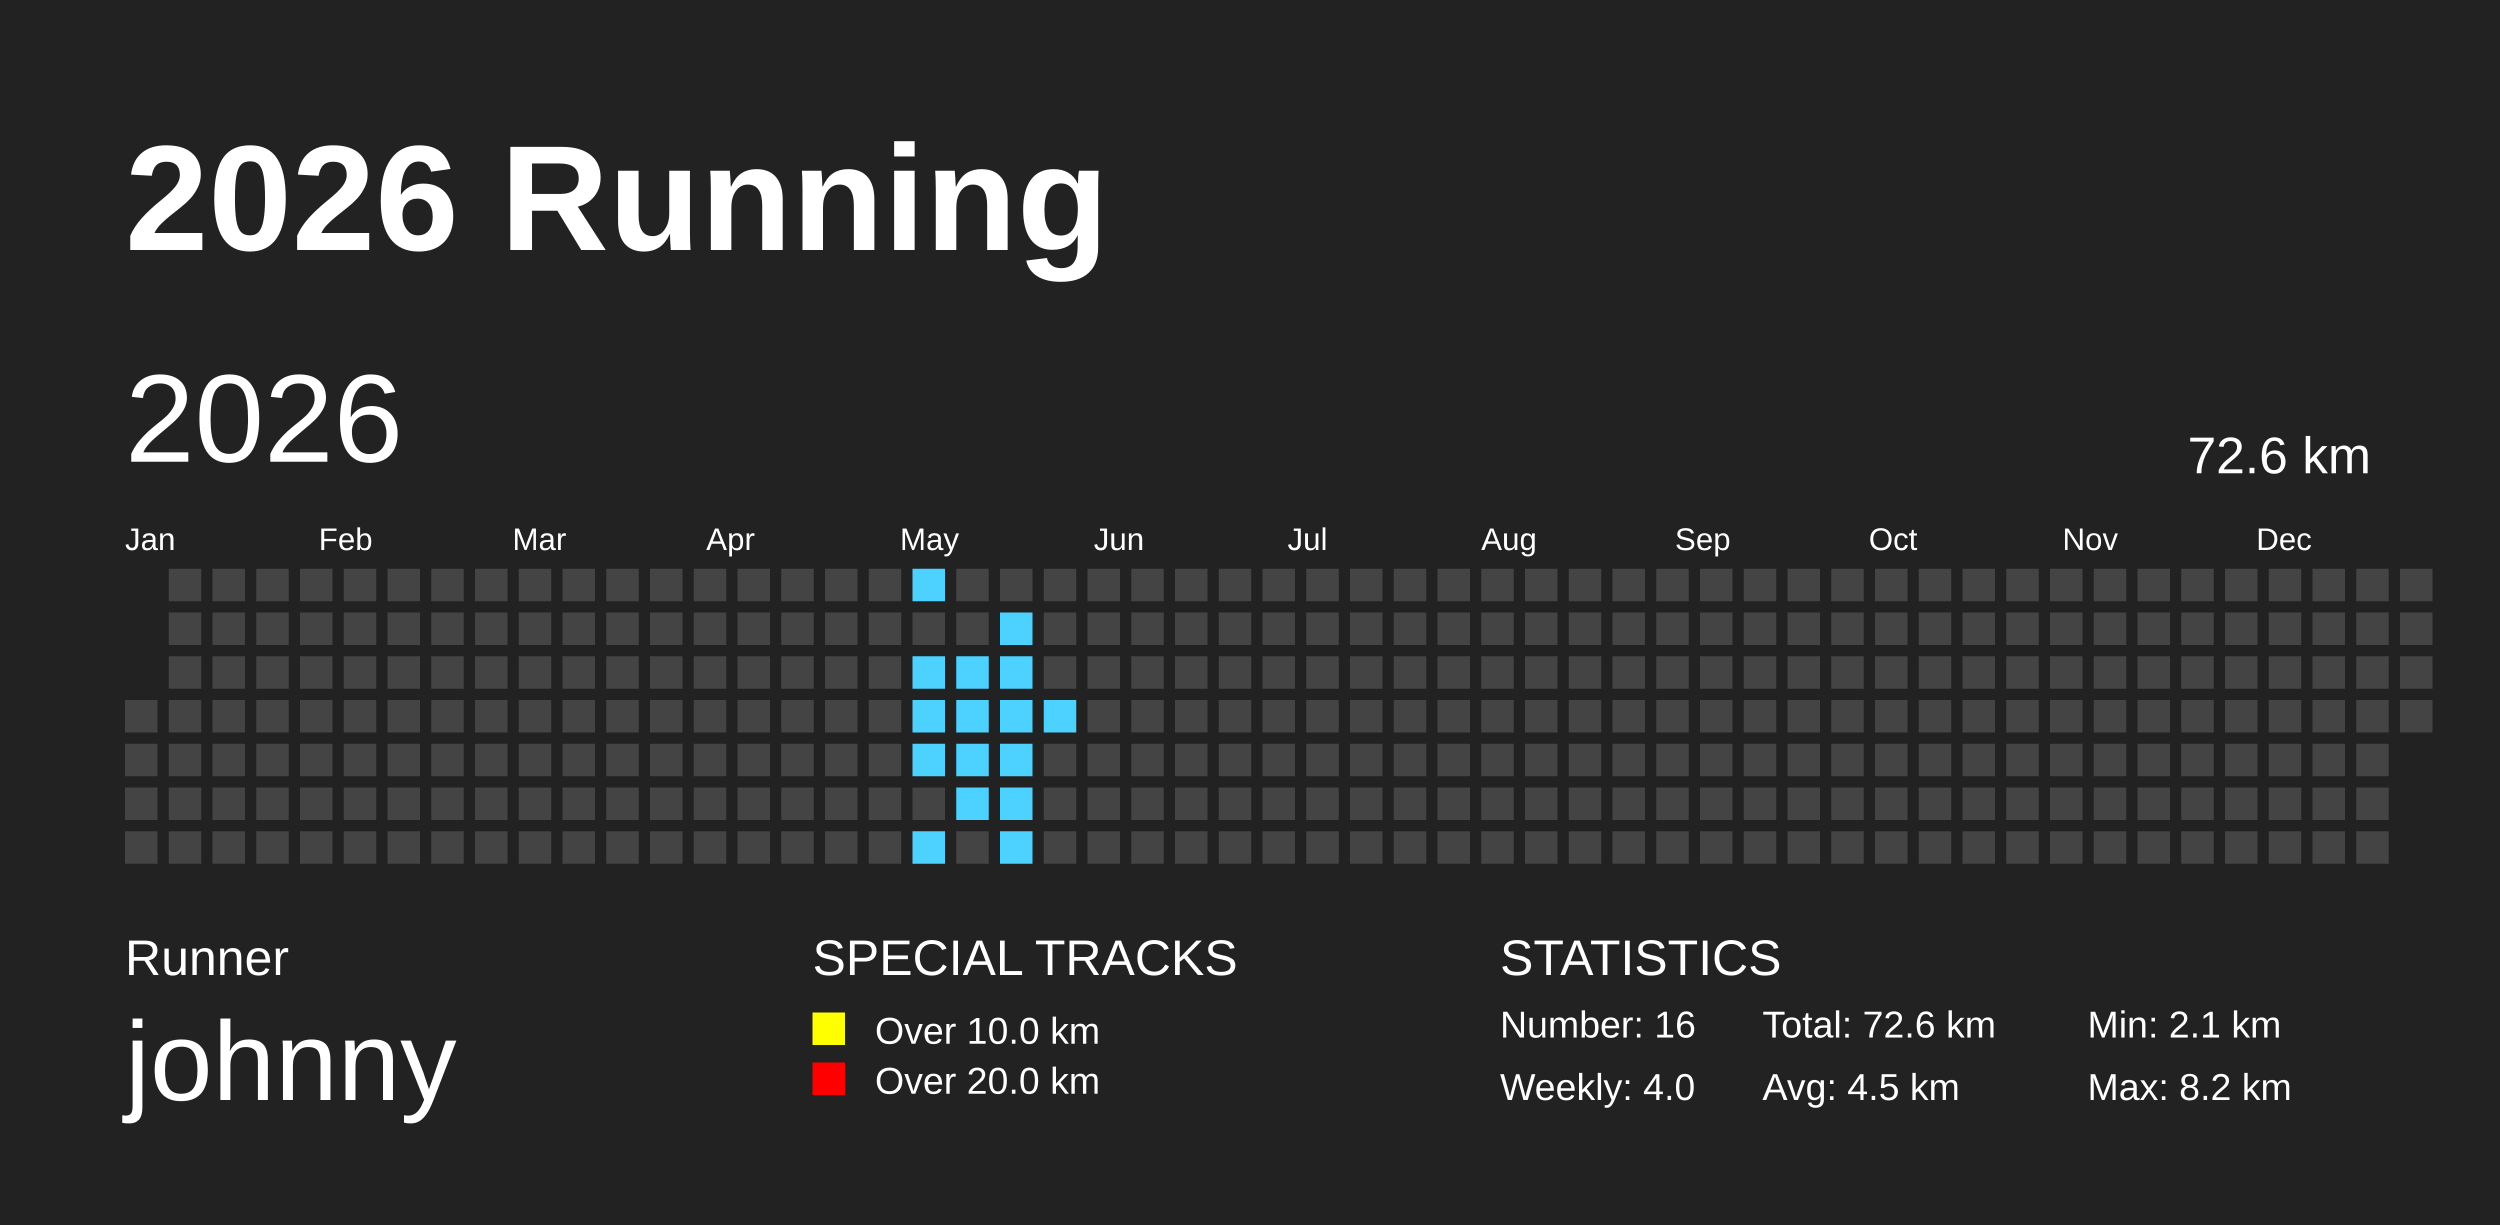
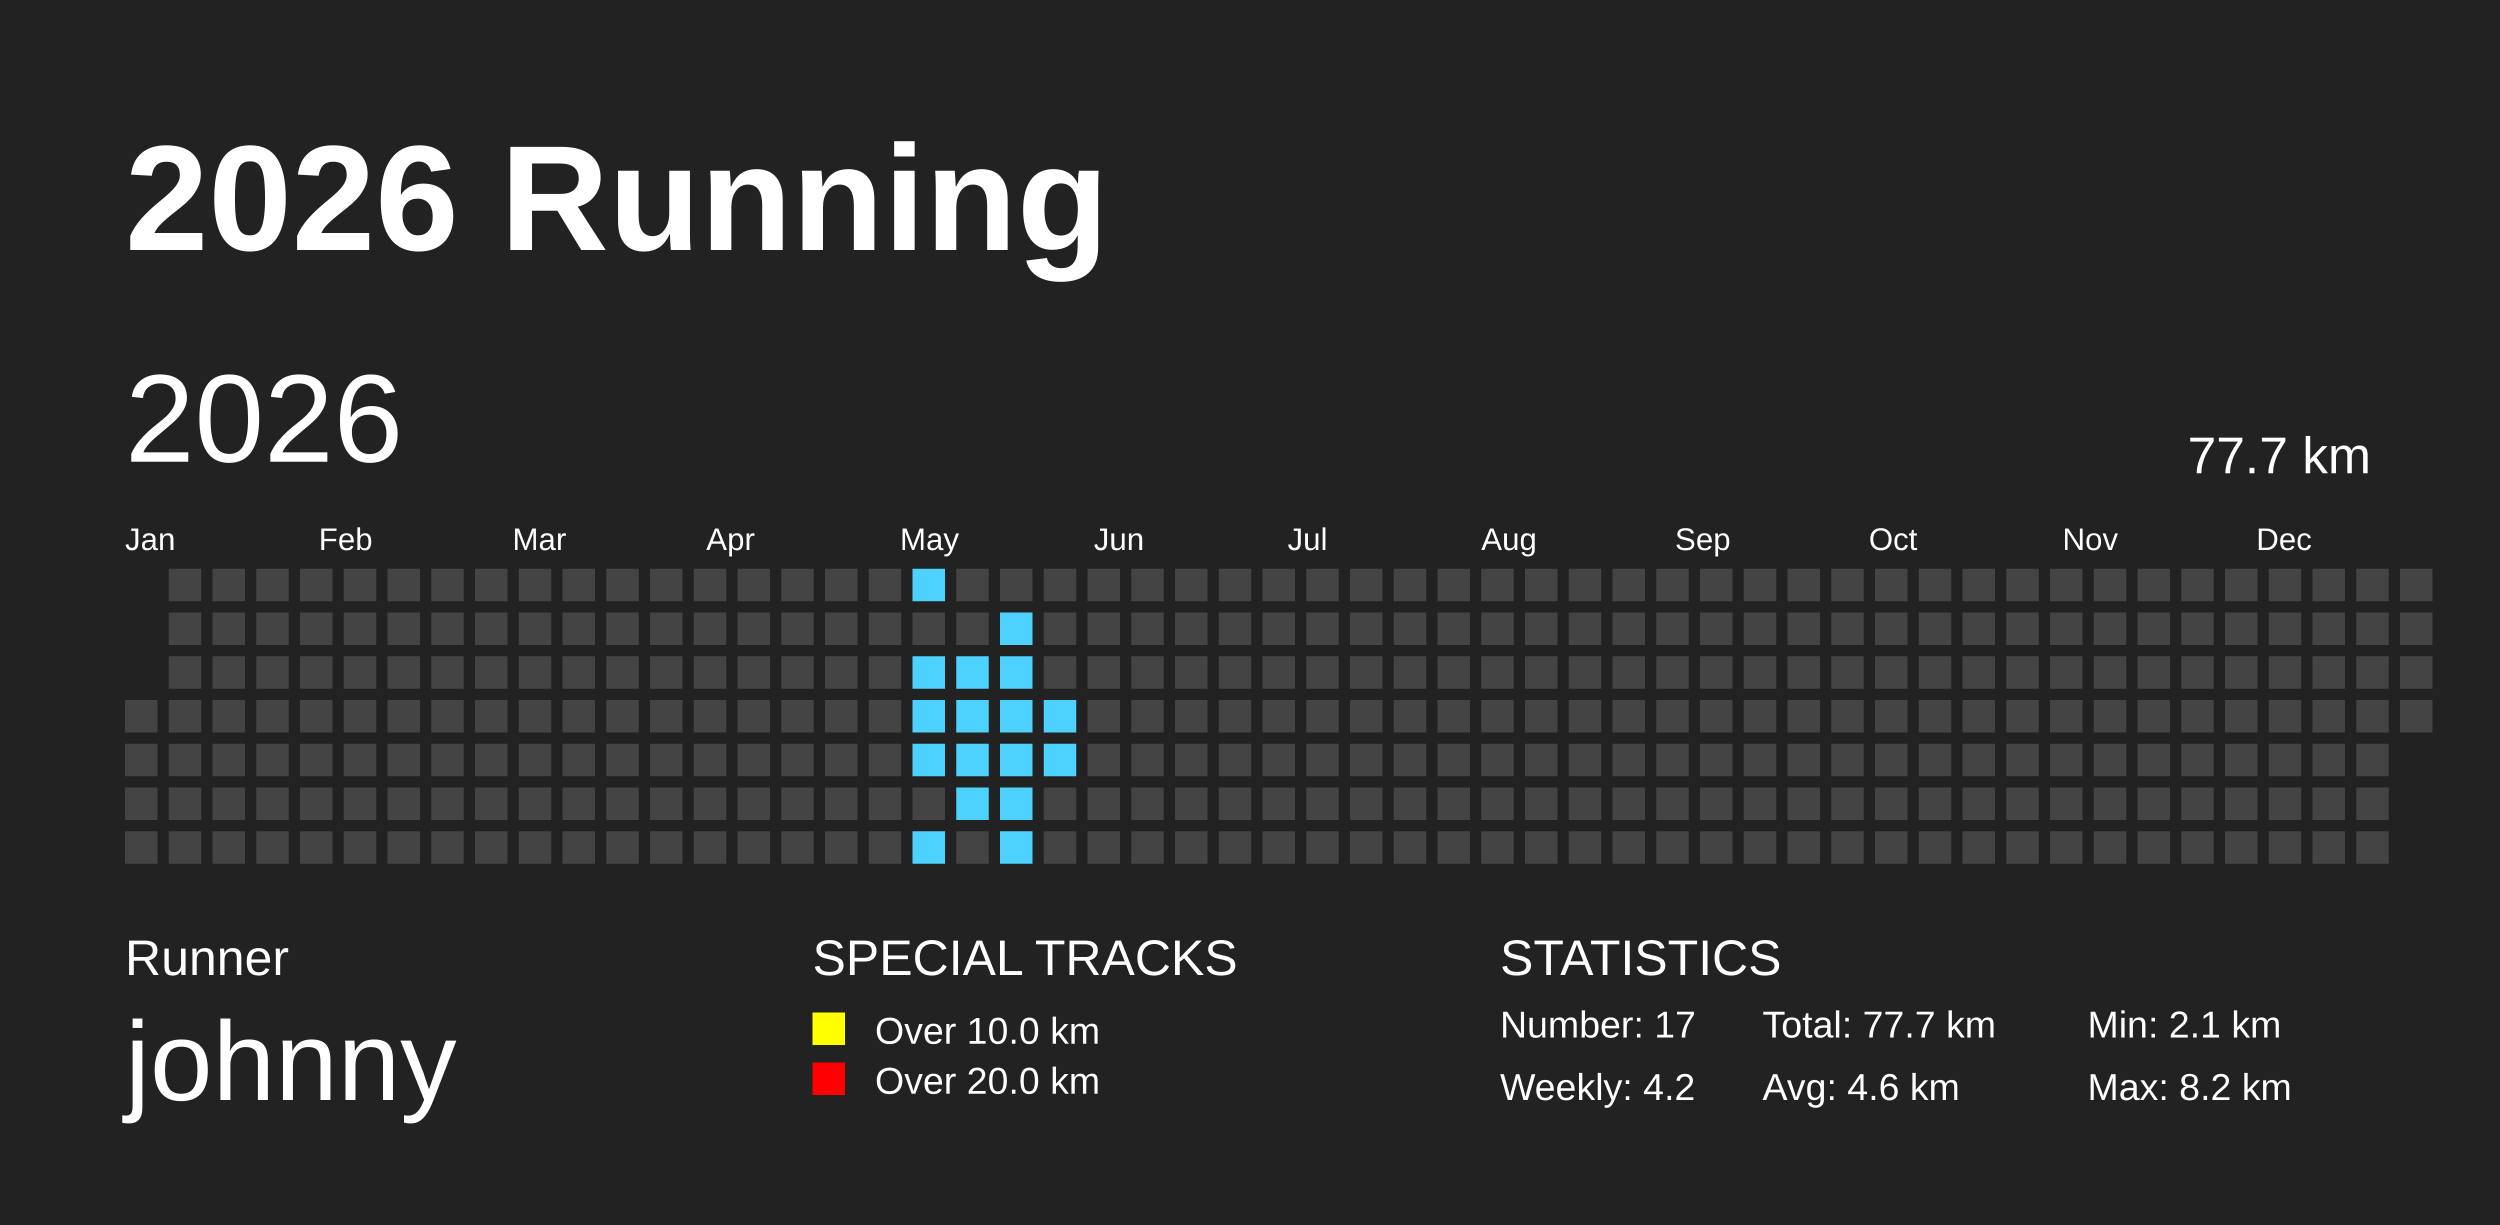
<svg xmlns="http://www.w3.org/2000/svg" baseProfile="full" height="98mm" version="1.1" viewBox="0,0,200,98" width="200mm">
  <defs>
    <pattern height="2" id="indoor-stripe" patternUnits="userSpaceOnUse" width="2">
      <line stroke="white" stroke-opacity="0.45" stroke-width="0.5" x1="0" x2="2" y1="2" y2="0" />
    </pattern>
  </defs>
  <rect fill="#222222" height="98" width="200" x="0" y="0" />
  <text fill="#FFFFFF" style="font-size:12px; font-family:Arial; font-weight:bold;" x="10" y="20">2026 Running</text>
  <text fill="#FFFFFF" style="font-size:4px; font-family:Arial" x="10" y="78">Runner</text>
  <text fill="#FFFFFF" style="font-size:9px; font-family:Arial" x="10" y="88">johnny</text>
  <text fill="#FFFFFF" style="font-size:4px; font-family:Arial" x="65" y="78">SPECIAL TRACKS</text>
  <rect fill="yellow" height="2.6" width="2.6" x="65" y="81" />
  <text fill="#FFFFFF" style="font-size:3px; font-family:Arial" x="70" y="83.5">Over 10.0 km</text>
  <rect fill="red" height="2.6" width="2.6" x="65" y="85" />
  <text fill="#FFFFFF" style="font-size:3px; font-family:Arial" x="70" y="87.5">Over 20.0 km</text>
  <text fill="#FFFFFF" style="font-size:4px; font-family:Arial" x="120" y="78">STATISTICS</text>
-   <text fill="#FFFFFF" style="font-size:3px; font-family:Arial" x="120" y="83">Number: 16</text>
-   <text fill="#FFFFFF" style="font-size:3px; font-family:Arial" x="120" y="88">Weekly: 4.0</text>
-   <text fill="#FFFFFF" style="font-size:3px; font-family:Arial" x="141" y="83">Total: 72.6 km</text>
-   <text fill="#FFFFFF" style="font-size:3px; font-family:Arial" x="141" y="88">Avg: 4.5 km</text>
+   <text fill="#FFFFFF" style="font-size:3px; font-family:Arial" x="120" y="83">Number: 17</text>
+   <text fill="#FFFFFF" style="font-size:3px; font-family:Arial" x="120" y="88">Weekly: 4.2</text>
+   <text fill="#FFFFFF" style="font-size:3px; font-family:Arial" x="141" y="83">Total: 77.7 km</text>
+   <text fill="#FFFFFF" style="font-size:3px; font-family:Arial" x="141" y="88">Avg: 4.6 km</text>
  <text fill="#FFFFFF" style="font-size:3px; font-family:Arial" x="167" y="83">Min: 2.1 km</text>
  <text fill="#FFFFFF" style="font-size:3px; font-family:Arial" x="167" y="88">Max: 8.2 km</text>
  <text dominant-baseline="hanging" fill="#FFFFFF" style="font-size:10.0px; font-family:Arial;" x="10" y="30">2026</text>
-   <text dominant-baseline="hanging" fill="#FFFFFF" style="font-size:4.125px; font-family:Arial;" x="175" y="35">72.6 km</text>
+   <text dominant-baseline="hanging" fill="#FFFFFF" style="font-size:4.125px; font-family:Arial;" x="175" y="35">77.7 km</text>
  <text fill="#FFFFFF" style="font-size:2.5px; font-family:Arial" x="10.0" y="44">Jan</text>
  <text fill="#FFFFFF" style="font-size:2.5px; font-family:Arial" x="25.5" y="44">Feb</text>
  <text fill="#FFFFFF" style="font-size:2.5px; font-family:Arial" x="41.0" y="44">Mar</text>
  <text fill="#FFFFFF" style="font-size:2.5px; font-family:Arial" x="56.5" y="44">Apr</text>
  <text fill="#FFFFFF" style="font-size:2.5px; font-family:Arial" x="72.0" y="44">May</text>
  <text fill="#FFFFFF" style="font-size:2.5px; font-family:Arial" x="87.5" y="44">Jun</text>
  <text fill="#FFFFFF" style="font-size:2.5px; font-family:Arial" x="103.0" y="44">Jul</text>
  <text fill="#FFFFFF" style="font-size:2.5px; font-family:Arial" x="118.5" y="44">Aug</text>
  <text fill="#FFFFFF" style="font-size:2.5px; font-family:Arial" x="134.0" y="44">Sep</text>
  <text fill="#FFFFFF" style="font-size:2.5px; font-family:Arial" x="149.5" y="44">Oct</text>
  <text fill="#FFFFFF" style="font-size:2.5px; font-family:Arial" x="165.0" y="44">Nov</text>
  <text fill="#FFFFFF" style="font-size:2.5px; font-family:Arial" x="180.5" y="44">Dec</text>
  <rect fill="#444444" height="2.6" width="2.6" x="10.0" y="56.0" />
  <rect fill="#444444" height="2.6" width="2.6" x="10.0" y="59.5" />
  <rect fill="#444444" height="2.6" width="2.6" x="10.0" y="63.0" />
  <rect fill="#444444" height="2.6" width="2.6" x="10.0" y="66.5" />
  <rect fill="#444444" height="2.6" width="2.6" x="13.5" y="45.5" />
  <rect fill="#444444" height="2.6" width="2.6" x="13.5" y="49.0" />
  <rect fill="#444444" height="2.6" width="2.6" x="13.5" y="52.5" />
  <rect fill="#444444" height="2.6" width="2.6" x="13.5" y="56.0" />
  <rect fill="#444444" height="2.6" width="2.6" x="13.5" y="59.5" />
  <rect fill="#444444" height="2.6" width="2.6" x="13.5" y="63.0" />
  <rect fill="#444444" height="2.6" width="2.6" x="13.5" y="66.5" />
  <rect fill="#444444" height="2.6" width="2.6" x="17.0" y="45.5" />
  <rect fill="#444444" height="2.6" width="2.6" x="17.0" y="49.0" />
  <rect fill="#444444" height="2.6" width="2.6" x="17.0" y="52.5" />
  <rect fill="#444444" height="2.6" width="2.6" x="17.0" y="56.0" />
  <rect fill="#444444" height="2.6" width="2.6" x="17.0" y="59.5" />
  <rect fill="#444444" height="2.6" width="2.6" x="17.0" y="63.0" />
  <rect fill="#444444" height="2.6" width="2.6" x="17.0" y="66.5" />
  <rect fill="#444444" height="2.6" width="2.6" x="20.5" y="45.5" />
  <rect fill="#444444" height="2.6" width="2.6" x="20.5" y="49.0" />
  <rect fill="#444444" height="2.6" width="2.6" x="20.5" y="52.5" />
  <rect fill="#444444" height="2.6" width="2.6" x="20.5" y="56.0" />
  <rect fill="#444444" height="2.6" width="2.6" x="20.5" y="59.5" />
  <rect fill="#444444" height="2.6" width="2.6" x="20.5" y="63.0" />
  <rect fill="#444444" height="2.6" width="2.6" x="20.5" y="66.5" />
  <rect fill="#444444" height="2.6" width="2.6" x="24.0" y="45.5" />
  <rect fill="#444444" height="2.6" width="2.6" x="24.0" y="49.0" />
  <rect fill="#444444" height="2.6" width="2.6" x="24.0" y="52.5" />
  <rect fill="#444444" height="2.6" width="2.6" x="24.0" y="56.0" />
  <rect fill="#444444" height="2.6" width="2.6" x="24.0" y="59.5" />
  <rect fill="#444444" height="2.6" width="2.6" x="24.0" y="63.0" />
  <rect fill="#444444" height="2.6" width="2.6" x="24.0" y="66.5" />
  <rect fill="#444444" height="2.6" width="2.6" x="27.5" y="45.5" />
  <rect fill="#444444" height="2.6" width="2.6" x="27.5" y="49.0" />
  <rect fill="#444444" height="2.6" width="2.6" x="27.5" y="52.5" />
  <rect fill="#444444" height="2.6" width="2.6" x="27.5" y="56.0" />
  <rect fill="#444444" height="2.6" width="2.6" x="27.5" y="59.5" />
  <rect fill="#444444" height="2.6" width="2.6" x="27.5" y="63.0" />
  <rect fill="#444444" height="2.6" width="2.6" x="27.5" y="66.5" />
  <rect fill="#444444" height="2.6" width="2.6" x="31.0" y="45.5" />
  <rect fill="#444444" height="2.6" width="2.6" x="31.0" y="49.0" />
  <rect fill="#444444" height="2.6" width="2.6" x="31.0" y="52.5" />
  <rect fill="#444444" height="2.6" width="2.6" x="31.0" y="56.0" />
  <rect fill="#444444" height="2.6" width="2.6" x="31.0" y="59.5" />
  <rect fill="#444444" height="2.6" width="2.6" x="31.0" y="63.0" />
  <rect fill="#444444" height="2.6" width="2.6" x="31.0" y="66.5" />
  <rect fill="#444444" height="2.6" width="2.6" x="34.5" y="45.5" />
  <rect fill="#444444" height="2.6" width="2.6" x="34.5" y="49.0" />
  <rect fill="#444444" height="2.6" width="2.6" x="34.5" y="52.5" />
  <rect fill="#444444" height="2.6" width="2.6" x="34.5" y="56.0" />
  <rect fill="#444444" height="2.6" width="2.6" x="34.5" y="59.5" />
  <rect fill="#444444" height="2.6" width="2.6" x="34.5" y="63.0" />
  <rect fill="#444444" height="2.6" width="2.6" x="34.5" y="66.5" />
  <rect fill="#444444" height="2.6" width="2.6" x="38.0" y="45.5" />
  <rect fill="#444444" height="2.6" width="2.6" x="38.0" y="49.0" />
  <rect fill="#444444" height="2.6" width="2.6" x="38.0" y="52.5" />
  <rect fill="#444444" height="2.6" width="2.6" x="38.0" y="56.0" />
  <rect fill="#444444" height="2.6" width="2.6" x="38.0" y="59.5" />
  <rect fill="#444444" height="2.6" width="2.6" x="38.0" y="63.0" />
  <rect fill="#444444" height="2.6" width="2.6" x="38.0" y="66.5" />
  <rect fill="#444444" height="2.6" width="2.6" x="41.5" y="45.5" />
  <rect fill="#444444" height="2.6" width="2.6" x="41.5" y="49.0" />
  <rect fill="#444444" height="2.6" width="2.6" x="41.5" y="52.5" />
  <rect fill="#444444" height="2.6" width="2.6" x="41.5" y="56.0" />
  <rect fill="#444444" height="2.6" width="2.6" x="41.5" y="59.5" />
  <rect fill="#444444" height="2.6" width="2.6" x="41.5" y="63.0" />
  <rect fill="#444444" height="2.6" width="2.6" x="41.5" y="66.5" />
  <rect fill="#444444" height="2.6" width="2.6" x="45.0" y="45.5" />
  <rect fill="#444444" height="2.6" width="2.6" x="45.0" y="49.0" />
  <rect fill="#444444" height="2.6" width="2.6" x="45.0" y="52.5" />
  <rect fill="#444444" height="2.6" width="2.6" x="45.0" y="56.0" />
  <rect fill="#444444" height="2.6" width="2.6" x="45.0" y="59.5" />
  <rect fill="#444444" height="2.6" width="2.6" x="45.0" y="63.0" />
  <rect fill="#444444" height="2.6" width="2.6" x="45.0" y="66.5" />
  <rect fill="#444444" height="2.6" width="2.6" x="48.5" y="45.5" />
  <rect fill="#444444" height="2.6" width="2.6" x="48.5" y="49.0" />
  <rect fill="#444444" height="2.6" width="2.6" x="48.5" y="52.5" />
  <rect fill="#444444" height="2.6" width="2.6" x="48.5" y="56.0" />
  <rect fill="#444444" height="2.6" width="2.6" x="48.5" y="59.5" />
  <rect fill="#444444" height="2.6" width="2.6" x="48.5" y="63.0" />
  <rect fill="#444444" height="2.6" width="2.6" x="48.5" y="66.5" />
  <rect fill="#444444" height="2.6" width="2.6" x="52.0" y="45.5" />
  <rect fill="#444444" height="2.6" width="2.6" x="52.0" y="49.0" />
  <rect fill="#444444" height="2.6" width="2.6" x="52.0" y="52.5" />
  <rect fill="#444444" height="2.6" width="2.6" x="52.0" y="56.0" />
  <rect fill="#444444" height="2.6" width="2.6" x="52.0" y="59.5" />
  <rect fill="#444444" height="2.6" width="2.6" x="52.0" y="63.0" />
  <rect fill="#444444" height="2.6" width="2.6" x="52.0" y="66.5" />
  <rect fill="#444444" height="2.6" width="2.6" x="55.5" y="45.5" />
  <rect fill="#444444" height="2.6" width="2.6" x="55.5" y="49.0" />
  <rect fill="#444444" height="2.6" width="2.6" x="55.5" y="52.5" />
  <rect fill="#444444" height="2.6" width="2.6" x="55.5" y="56.0" />
  <rect fill="#444444" height="2.6" width="2.6" x="55.5" y="59.5" />
  <rect fill="#444444" height="2.6" width="2.6" x="55.5" y="63.0" />
  <rect fill="#444444" height="2.6" width="2.6" x="55.5" y="66.5" />
  <rect fill="#444444" height="2.6" width="2.6" x="59.0" y="45.5" />
  <rect fill="#444444" height="2.6" width="2.6" x="59.0" y="49.0" />
  <rect fill="#444444" height="2.6" width="2.6" x="59.0" y="52.5" />
  <rect fill="#444444" height="2.6" width="2.6" x="59.0" y="56.0" />
  <rect fill="#444444" height="2.6" width="2.6" x="59.0" y="59.5" />
  <rect fill="#444444" height="2.6" width="2.6" x="59.0" y="63.0" />
  <rect fill="#444444" height="2.6" width="2.6" x="59.0" y="66.5" />
  <rect fill="#444444" height="2.6" width="2.6" x="62.5" y="45.5" />
  <rect fill="#444444" height="2.6" width="2.6" x="62.5" y="49.0" />
  <rect fill="#444444" height="2.6" width="2.6" x="62.5" y="52.5" />
  <rect fill="#444444" height="2.6" width="2.6" x="62.5" y="56.0" />
  <rect fill="#444444" height="2.6" width="2.6" x="62.5" y="59.5" />
  <rect fill="#444444" height="2.6" width="2.6" x="62.5" y="63.0" />
  <rect fill="#444444" height="2.6" width="2.6" x="62.5" y="66.5" />
  <rect fill="#444444" height="2.6" width="2.6" x="66.0" y="45.5" />
  <rect fill="#444444" height="2.6" width="2.6" x="66.0" y="49.0" />
  <rect fill="#444444" height="2.6" width="2.6" x="66.0" y="52.5" />
  <rect fill="#444444" height="2.6" width="2.6" x="66.0" y="56.0" />
  <rect fill="#444444" height="2.6" width="2.6" x="66.0" y="59.5" />
  <rect fill="#444444" height="2.6" width="2.6" x="66.0" y="63.0" />
  <rect fill="#444444" height="2.6" width="2.6" x="66.0" y="66.5" />
  <rect fill="#444444" height="2.6" width="2.6" x="69.5" y="45.5" />
  <rect fill="#444444" height="2.6" width="2.6" x="69.5" y="49.0" />
  <rect fill="#444444" height="2.6" width="2.6" x="69.5" y="52.5" />
  <rect fill="#444444" height="2.6" width="2.6" x="69.5" y="56.0" />
  <rect fill="#444444" height="2.6" width="2.6" x="69.5" y="59.5" />
  <rect fill="#444444" height="2.6" width="2.6" x="69.5" y="63.0" />
  <rect fill="#444444" height="2.6" width="2.6" x="69.5" y="66.5" />
  <rect fill="#4DD2FF" height="2.6" width="2.6" x="73.0" y="45.5" />
  <rect fill="#444444" height="2.6" width="2.6" x="73.0" y="49.0" />
  <rect fill="#4DD2FF" height="2.6" width="2.6" x="73.0" y="52.5" />
  <rect fill="#4DD2FF" height="2.6" width="2.6" x="73.0" y="56.0" />
  <rect fill="#4DD2FF" height="2.6" width="2.6" x="73.0" y="59.5" />
  <rect fill="#444444" height="2.6" width="2.6" x="73.0" y="63.0" />
  <rect fill="#4DD2FF" height="2.6" width="2.6" x="73.0" y="66.5" />
  <rect fill="#444444" height="2.6" width="2.6" x="76.5" y="45.5" />
  <rect fill="#444444" height="2.6" width="2.6" x="76.5" y="49.0" />
  <rect fill="#4DD2FF" height="2.6" width="2.6" x="76.5" y="52.5" />
  <rect fill="#4DD2FF" height="2.6" width="2.6" x="76.5" y="56.0" />
  <rect fill="#4DD2FF" height="2.6" width="2.6" x="76.5" y="59.5" />
  <rect fill="#4DD2FF" height="2.6" width="2.6" x="76.5" y="63.0" />
  <rect fill="#444444" height="2.6" width="2.6" x="76.5" y="66.5" />
  <rect fill="#444444" height="2.6" width="2.6" x="80.0" y="45.5" />
  <rect fill="#4DD2FF" height="2.6" width="2.6" x="80.0" y="49.0" />
  <rect fill="#4DD2FF" height="2.6" width="2.6" x="80.0" y="52.5" />
  <rect fill="#4DD2FF" height="2.6" width="2.6" x="80.0" y="56.0" />
  <rect fill="#4DD2FF" height="2.6" width="2.6" x="80.0" y="59.5" />
  <rect fill="#4DD2FF" height="2.6" width="2.6" x="80.0" y="63.0" />
  <rect fill="#4DD2FF" height="2.6" width="2.6" x="80.0" y="66.5" />
  <rect fill="#444444" height="2.6" width="2.6" x="83.5" y="45.5" />
  <rect fill="#444444" height="2.6" width="2.6" x="83.5" y="49.0" />
  <rect fill="#444444" height="2.6" width="2.6" x="83.5" y="52.5" />
  <rect fill="#4DD2FF" height="2.6" width="2.6" x="83.5" y="56.0" />
-   <rect fill="#444444" height="2.6" width="2.6" x="83.5" y="59.5" />
+   <rect fill="#4DD2FF" height="2.6" width="2.6" x="83.5" y="59.5" />
  <rect fill="#444444" height="2.6" width="2.6" x="83.5" y="63.0" />
  <rect fill="#444444" height="2.6" width="2.6" x="83.5" y="66.5" />
  <rect fill="#444444" height="2.6" width="2.6" x="87.0" y="45.5" />
  <rect fill="#444444" height="2.6" width="2.6" x="87.0" y="49.0" />
  <rect fill="#444444" height="2.6" width="2.6" x="87.0" y="52.5" />
  <rect fill="#444444" height="2.6" width="2.6" x="87.0" y="56.0" />
  <rect fill="#444444" height="2.6" width="2.6" x="87.0" y="59.5" />
  <rect fill="#444444" height="2.6" width="2.6" x="87.0" y="63.0" />
  <rect fill="#444444" height="2.6" width="2.6" x="87.0" y="66.5" />
  <rect fill="#444444" height="2.6" width="2.6" x="90.5" y="45.5" />
  <rect fill="#444444" height="2.6" width="2.6" x="90.5" y="49.0" />
  <rect fill="#444444" height="2.6" width="2.6" x="90.5" y="52.5" />
  <rect fill="#444444" height="2.6" width="2.6" x="90.5" y="56.0" />
  <rect fill="#444444" height="2.6" width="2.6" x="90.5" y="59.5" />
  <rect fill="#444444" height="2.6" width="2.6" x="90.5" y="63.0" />
  <rect fill="#444444" height="2.6" width="2.6" x="90.5" y="66.5" />
  <rect fill="#444444" height="2.6" width="2.6" x="94.0" y="45.5" />
  <rect fill="#444444" height="2.6" width="2.6" x="94.0" y="49.0" />
  <rect fill="#444444" height="2.6" width="2.6" x="94.0" y="52.5" />
  <rect fill="#444444" height="2.6" width="2.6" x="94.0" y="56.0" />
  <rect fill="#444444" height="2.6" width="2.6" x="94.0" y="59.5" />
  <rect fill="#444444" height="2.6" width="2.6" x="94.0" y="63.0" />
  <rect fill="#444444" height="2.6" width="2.6" x="94.0" y="66.5" />
  <rect fill="#444444" height="2.6" width="2.6" x="97.5" y="45.5" />
  <rect fill="#444444" height="2.6" width="2.6" x="97.5" y="49.0" />
  <rect fill="#444444" height="2.6" width="2.6" x="97.5" y="52.5" />
  <rect fill="#444444" height="2.6" width="2.6" x="97.5" y="56.0" />
  <rect fill="#444444" height="2.6" width="2.6" x="97.5" y="59.5" />
  <rect fill="#444444" height="2.6" width="2.6" x="97.5" y="63.0" />
  <rect fill="#444444" height="2.6" width="2.6" x="97.5" y="66.5" />
  <rect fill="#444444" height="2.6" width="2.6" x="101.0" y="45.5" />
  <rect fill="#444444" height="2.6" width="2.6" x="101.0" y="49.0" />
  <rect fill="#444444" height="2.6" width="2.6" x="101.0" y="52.5" />
  <rect fill="#444444" height="2.6" width="2.6" x="101.0" y="56.0" />
  <rect fill="#444444" height="2.6" width="2.6" x="101.0" y="59.5" />
  <rect fill="#444444" height="2.6" width="2.6" x="101.0" y="63.0" />
  <rect fill="#444444" height="2.6" width="2.6" x="101.0" y="66.5" />
  <rect fill="#444444" height="2.6" width="2.6" x="104.5" y="45.5" />
  <rect fill="#444444" height="2.6" width="2.6" x="104.5" y="49.0" />
  <rect fill="#444444" height="2.6" width="2.6" x="104.5" y="52.5" />
  <rect fill="#444444" height="2.6" width="2.6" x="104.5" y="56.0" />
  <rect fill="#444444" height="2.6" width="2.6" x="104.5" y="59.5" />
  <rect fill="#444444" height="2.6" width="2.6" x="104.5" y="63.0" />
  <rect fill="#444444" height="2.6" width="2.6" x="104.5" y="66.5" />
  <rect fill="#444444" height="2.6" width="2.6" x="108.0" y="45.5" />
  <rect fill="#444444" height="2.6" width="2.6" x="108.0" y="49.0" />
  <rect fill="#444444" height="2.6" width="2.6" x="108.0" y="52.5" />
  <rect fill="#444444" height="2.6" width="2.6" x="108.0" y="56.0" />
  <rect fill="#444444" height="2.6" width="2.6" x="108.0" y="59.5" />
  <rect fill="#444444" height="2.6" width="2.6" x="108.0" y="63.0" />
  <rect fill="#444444" height="2.6" width="2.6" x="108.0" y="66.5" />
  <rect fill="#444444" height="2.6" width="2.6" x="111.5" y="45.5" />
  <rect fill="#444444" height="2.6" width="2.6" x="111.5" y="49.0" />
  <rect fill="#444444" height="2.6" width="2.6" x="111.5" y="52.5" />
  <rect fill="#444444" height="2.6" width="2.6" x="111.5" y="56.0" />
  <rect fill="#444444" height="2.6" width="2.6" x="111.5" y="59.5" />
  <rect fill="#444444" height="2.6" width="2.6" x="111.5" y="63.0" />
  <rect fill="#444444" height="2.6" width="2.6" x="111.5" y="66.5" />
  <rect fill="#444444" height="2.6" width="2.6" x="115.0" y="45.5" />
  <rect fill="#444444" height="2.6" width="2.6" x="115.0" y="49.0" />
  <rect fill="#444444" height="2.6" width="2.6" x="115.0" y="52.5" />
  <rect fill="#444444" height="2.6" width="2.6" x="115.0" y="56.0" />
  <rect fill="#444444" height="2.6" width="2.6" x="115.0" y="59.5" />
  <rect fill="#444444" height="2.6" width="2.6" x="115.0" y="63.0" />
  <rect fill="#444444" height="2.6" width="2.6" x="115.0" y="66.5" />
  <rect fill="#444444" height="2.6" width="2.6" x="118.5" y="45.5" />
  <rect fill="#444444" height="2.6" width="2.6" x="118.5" y="49.0" />
  <rect fill="#444444" height="2.6" width="2.6" x="118.5" y="52.5" />
  <rect fill="#444444" height="2.6" width="2.6" x="118.5" y="56.0" />
  <rect fill="#444444" height="2.6" width="2.6" x="118.5" y="59.5" />
  <rect fill="#444444" height="2.6" width="2.6" x="118.5" y="63.0" />
  <rect fill="#444444" height="2.6" width="2.6" x="118.5" y="66.5" />
  <rect fill="#444444" height="2.6" width="2.6" x="122.0" y="45.5" />
  <rect fill="#444444" height="2.6" width="2.6" x="122.0" y="49.0" />
  <rect fill="#444444" height="2.6" width="2.6" x="122.0" y="52.5" />
  <rect fill="#444444" height="2.6" width="2.6" x="122.0" y="56.0" />
  <rect fill="#444444" height="2.6" width="2.6" x="122.0" y="59.5" />
  <rect fill="#444444" height="2.6" width="2.6" x="122.0" y="63.0" />
  <rect fill="#444444" height="2.6" width="2.6" x="122.0" y="66.5" />
  <rect fill="#444444" height="2.6" width="2.6" x="125.5" y="45.5" />
  <rect fill="#444444" height="2.6" width="2.6" x="125.5" y="49.0" />
  <rect fill="#444444" height="2.6" width="2.6" x="125.5" y="52.5" />
  <rect fill="#444444" height="2.6" width="2.6" x="125.5" y="56.0" />
  <rect fill="#444444" height="2.6" width="2.6" x="125.5" y="59.5" />
  <rect fill="#444444" height="2.6" width="2.6" x="125.5" y="63.0" />
  <rect fill="#444444" height="2.6" width="2.6" x="125.5" y="66.5" />
  <rect fill="#444444" height="2.6" width="2.6" x="129.0" y="45.5" />
  <rect fill="#444444" height="2.6" width="2.6" x="129.0" y="49.0" />
  <rect fill="#444444" height="2.6" width="2.6" x="129.0" y="52.5" />
  <rect fill="#444444" height="2.6" width="2.6" x="129.0" y="56.0" />
  <rect fill="#444444" height="2.6" width="2.6" x="129.0" y="59.5" />
  <rect fill="#444444" height="2.6" width="2.6" x="129.0" y="63.0" />
  <rect fill="#444444" height="2.6" width="2.6" x="129.0" y="66.5" />
  <rect fill="#444444" height="2.6" width="2.6" x="132.5" y="45.5" />
  <rect fill="#444444" height="2.6" width="2.6" x="132.5" y="49.0" />
  <rect fill="#444444" height="2.6" width="2.6" x="132.5" y="52.5" />
  <rect fill="#444444" height="2.6" width="2.6" x="132.5" y="56.0" />
  <rect fill="#444444" height="2.6" width="2.6" x="132.5" y="59.5" />
  <rect fill="#444444" height="2.6" width="2.6" x="132.5" y="63.0" />
  <rect fill="#444444" height="2.6" width="2.6" x="132.5" y="66.5" />
  <rect fill="#444444" height="2.6" width="2.6" x="136.0" y="45.5" />
  <rect fill="#444444" height="2.6" width="2.6" x="136.0" y="49.0" />
  <rect fill="#444444" height="2.6" width="2.6" x="136.0" y="52.5" />
  <rect fill="#444444" height="2.6" width="2.6" x="136.0" y="56.0" />
  <rect fill="#444444" height="2.6" width="2.6" x="136.0" y="59.5" />
  <rect fill="#444444" height="2.6" width="2.6" x="136.0" y="63.0" />
  <rect fill="#444444" height="2.6" width="2.6" x="136.0" y="66.5" />
  <rect fill="#444444" height="2.6" width="2.6" x="139.5" y="45.5" />
  <rect fill="#444444" height="2.6" width="2.6" x="139.5" y="49.0" />
  <rect fill="#444444" height="2.6" width="2.6" x="139.5" y="52.5" />
  <rect fill="#444444" height="2.6" width="2.6" x="139.5" y="56.0" />
  <rect fill="#444444" height="2.6" width="2.6" x="139.5" y="59.5" />
  <rect fill="#444444" height="2.6" width="2.6" x="139.5" y="63.0" />
  <rect fill="#444444" height="2.6" width="2.6" x="139.5" y="66.5" />
  <rect fill="#444444" height="2.6" width="2.6" x="143.0" y="45.5" />
  <rect fill="#444444" height="2.6" width="2.6" x="143.0" y="49.0" />
  <rect fill="#444444" height="2.6" width="2.6" x="143.0" y="52.5" />
  <rect fill="#444444" height="2.6" width="2.6" x="143.0" y="56.0" />
  <rect fill="#444444" height="2.6" width="2.6" x="143.0" y="59.5" />
  <rect fill="#444444" height="2.6" width="2.6" x="143.0" y="63.0" />
  <rect fill="#444444" height="2.6" width="2.6" x="143.0" y="66.5" />
  <rect fill="#444444" height="2.6" width="2.6" x="146.5" y="45.5" />
  <rect fill="#444444" height="2.6" width="2.6" x="146.5" y="49.0" />
  <rect fill="#444444" height="2.6" width="2.6" x="146.5" y="52.5" />
  <rect fill="#444444" height="2.6" width="2.6" x="146.5" y="56.0" />
  <rect fill="#444444" height="2.6" width="2.6" x="146.5" y="59.5" />
  <rect fill="#444444" height="2.6" width="2.6" x="146.5" y="63.0" />
  <rect fill="#444444" height="2.6" width="2.6" x="146.5" y="66.5" />
  <rect fill="#444444" height="2.6" width="2.6" x="150.0" y="45.5" />
  <rect fill="#444444" height="2.6" width="2.6" x="150.0" y="49.0" />
  <rect fill="#444444" height="2.6" width="2.6" x="150.0" y="52.5" />
  <rect fill="#444444" height="2.6" width="2.6" x="150.0" y="56.0" />
  <rect fill="#444444" height="2.6" width="2.6" x="150.0" y="59.5" />
  <rect fill="#444444" height="2.6" width="2.6" x="150.0" y="63.0" />
  <rect fill="#444444" height="2.6" width="2.6" x="150.0" y="66.5" />
  <rect fill="#444444" height="2.6" width="2.6" x="153.5" y="45.5" />
  <rect fill="#444444" height="2.6" width="2.6" x="153.5" y="49.0" />
  <rect fill="#444444" height="2.6" width="2.6" x="153.5" y="52.5" />
  <rect fill="#444444" height="2.6" width="2.6" x="153.5" y="56.0" />
  <rect fill="#444444" height="2.6" width="2.6" x="153.5" y="59.5" />
  <rect fill="#444444" height="2.6" width="2.6" x="153.5" y="63.0" />
  <rect fill="#444444" height="2.6" width="2.6" x="153.5" y="66.5" />
  <rect fill="#444444" height="2.6" width="2.6" x="157.0" y="45.5" />
  <rect fill="#444444" height="2.6" width="2.6" x="157.0" y="49.0" />
  <rect fill="#444444" height="2.6" width="2.6" x="157.0" y="52.5" />
  <rect fill="#444444" height="2.6" width="2.6" x="157.0" y="56.0" />
  <rect fill="#444444" height="2.6" width="2.6" x="157.0" y="59.5" />
  <rect fill="#444444" height="2.6" width="2.6" x="157.0" y="63.0" />
  <rect fill="#444444" height="2.6" width="2.6" x="157.0" y="66.5" />
  <rect fill="#444444" height="2.6" width="2.6" x="160.5" y="45.5" />
  <rect fill="#444444" height="2.6" width="2.6" x="160.5" y="49.0" />
  <rect fill="#444444" height="2.6" width="2.6" x="160.5" y="52.5" />
  <rect fill="#444444" height="2.6" width="2.6" x="160.5" y="56.0" />
  <rect fill="#444444" height="2.6" width="2.6" x="160.5" y="59.5" />
  <rect fill="#444444" height="2.6" width="2.6" x="160.5" y="63.0" />
  <rect fill="#444444" height="2.6" width="2.6" x="160.5" y="66.5" />
  <rect fill="#444444" height="2.6" width="2.6" x="164.0" y="45.5" />
  <rect fill="#444444" height="2.6" width="2.6" x="164.0" y="49.0" />
  <rect fill="#444444" height="2.6" width="2.6" x="164.0" y="52.5" />
  <rect fill="#444444" height="2.6" width="2.6" x="164.0" y="56.0" />
  <rect fill="#444444" height="2.6" width="2.6" x="164.0" y="59.5" />
  <rect fill="#444444" height="2.6" width="2.6" x="164.0" y="63.0" />
  <rect fill="#444444" height="2.6" width="2.6" x="164.0" y="66.5" />
  <rect fill="#444444" height="2.6" width="2.6" x="167.5" y="45.5" />
  <rect fill="#444444" height="2.6" width="2.6" x="167.5" y="49.0" />
  <rect fill="#444444" height="2.6" width="2.6" x="167.5" y="52.5" />
  <rect fill="#444444" height="2.6" width="2.6" x="167.5" y="56.0" />
  <rect fill="#444444" height="2.6" width="2.6" x="167.5" y="59.5" />
  <rect fill="#444444" height="2.6" width="2.6" x="167.5" y="63.0" />
  <rect fill="#444444" height="2.6" width="2.6" x="167.5" y="66.5" />
  <rect fill="#444444" height="2.6" width="2.6" x="171.0" y="45.5" />
  <rect fill="#444444" height="2.6" width="2.6" x="171.0" y="49.0" />
  <rect fill="#444444" height="2.6" width="2.6" x="171.0" y="52.5" />
  <rect fill="#444444" height="2.6" width="2.6" x="171.0" y="56.0" />
  <rect fill="#444444" height="2.6" width="2.6" x="171.0" y="59.5" />
  <rect fill="#444444" height="2.6" width="2.6" x="171.0" y="63.0" />
  <rect fill="#444444" height="2.6" width="2.6" x="171.0" y="66.5" />
  <rect fill="#444444" height="2.6" width="2.6" x="174.5" y="45.5" />
  <rect fill="#444444" height="2.6" width="2.6" x="174.5" y="49.0" />
  <rect fill="#444444" height="2.6" width="2.6" x="174.5" y="52.5" />
  <rect fill="#444444" height="2.6" width="2.6" x="174.5" y="56.0" />
  <rect fill="#444444" height="2.6" width="2.6" x="174.5" y="59.5" />
  <rect fill="#444444" height="2.6" width="2.6" x="174.5" y="63.0" />
  <rect fill="#444444" height="2.6" width="2.6" x="174.5" y="66.5" />
  <rect fill="#444444" height="2.6" width="2.6" x="178.0" y="45.5" />
  <rect fill="#444444" height="2.6" width="2.6" x="178.0" y="49.0" />
  <rect fill="#444444" height="2.6" width="2.6" x="178.0" y="52.5" />
  <rect fill="#444444" height="2.6" width="2.6" x="178.0" y="56.0" />
  <rect fill="#444444" height="2.6" width="2.6" x="178.0" y="59.5" />
  <rect fill="#444444" height="2.6" width="2.6" x="178.0" y="63.0" />
  <rect fill="#444444" height="2.6" width="2.6" x="178.0" y="66.5" />
  <rect fill="#444444" height="2.6" width="2.6" x="181.5" y="45.5" />
  <rect fill="#444444" height="2.6" width="2.6" x="181.5" y="49.0" />
  <rect fill="#444444" height="2.6" width="2.6" x="181.5" y="52.5" />
  <rect fill="#444444" height="2.6" width="2.6" x="181.5" y="56.0" />
  <rect fill="#444444" height="2.6" width="2.6" x="181.5" y="59.5" />
  <rect fill="#444444" height="2.6" width="2.6" x="181.5" y="63.0" />
  <rect fill="#444444" height="2.6" width="2.6" x="181.5" y="66.5" />
  <rect fill="#444444" height="2.6" width="2.6" x="185.0" y="45.5" />
  <rect fill="#444444" height="2.6" width="2.6" x="185.0" y="49.0" />
  <rect fill="#444444" height="2.6" width="2.6" x="185.0" y="52.5" />
  <rect fill="#444444" height="2.6" width="2.6" x="185.0" y="56.0" />
  <rect fill="#444444" height="2.6" width="2.6" x="185.0" y="59.5" />
  <rect fill="#444444" height="2.6" width="2.6" x="185.0" y="63.0" />
  <rect fill="#444444" height="2.6" width="2.6" x="185.0" y="66.5" />
  <rect fill="#444444" height="2.6" width="2.6" x="188.5" y="45.5" />
  <rect fill="#444444" height="2.6" width="2.6" x="188.5" y="49.0" />
  <rect fill="#444444" height="2.6" width="2.6" x="188.5" y="52.5" />
  <rect fill="#444444" height="2.6" width="2.6" x="188.5" y="56.0" />
  <rect fill="#444444" height="2.6" width="2.6" x="188.5" y="59.5" />
  <rect fill="#444444" height="2.6" width="2.6" x="188.5" y="63.0" />
  <rect fill="#444444" height="2.6" width="2.6" x="188.5" y="66.5" />
  <rect fill="#444444" height="2.6" width="2.6" x="192.0" y="45.5" />
  <rect fill="#444444" height="2.6" width="2.6" x="192.0" y="49.0" />
  <rect fill="#444444" height="2.6" width="2.6" x="192.0" y="52.5" />
  <rect fill="#444444" height="2.6" width="2.6" x="192.0" y="56.0" />
</svg>
